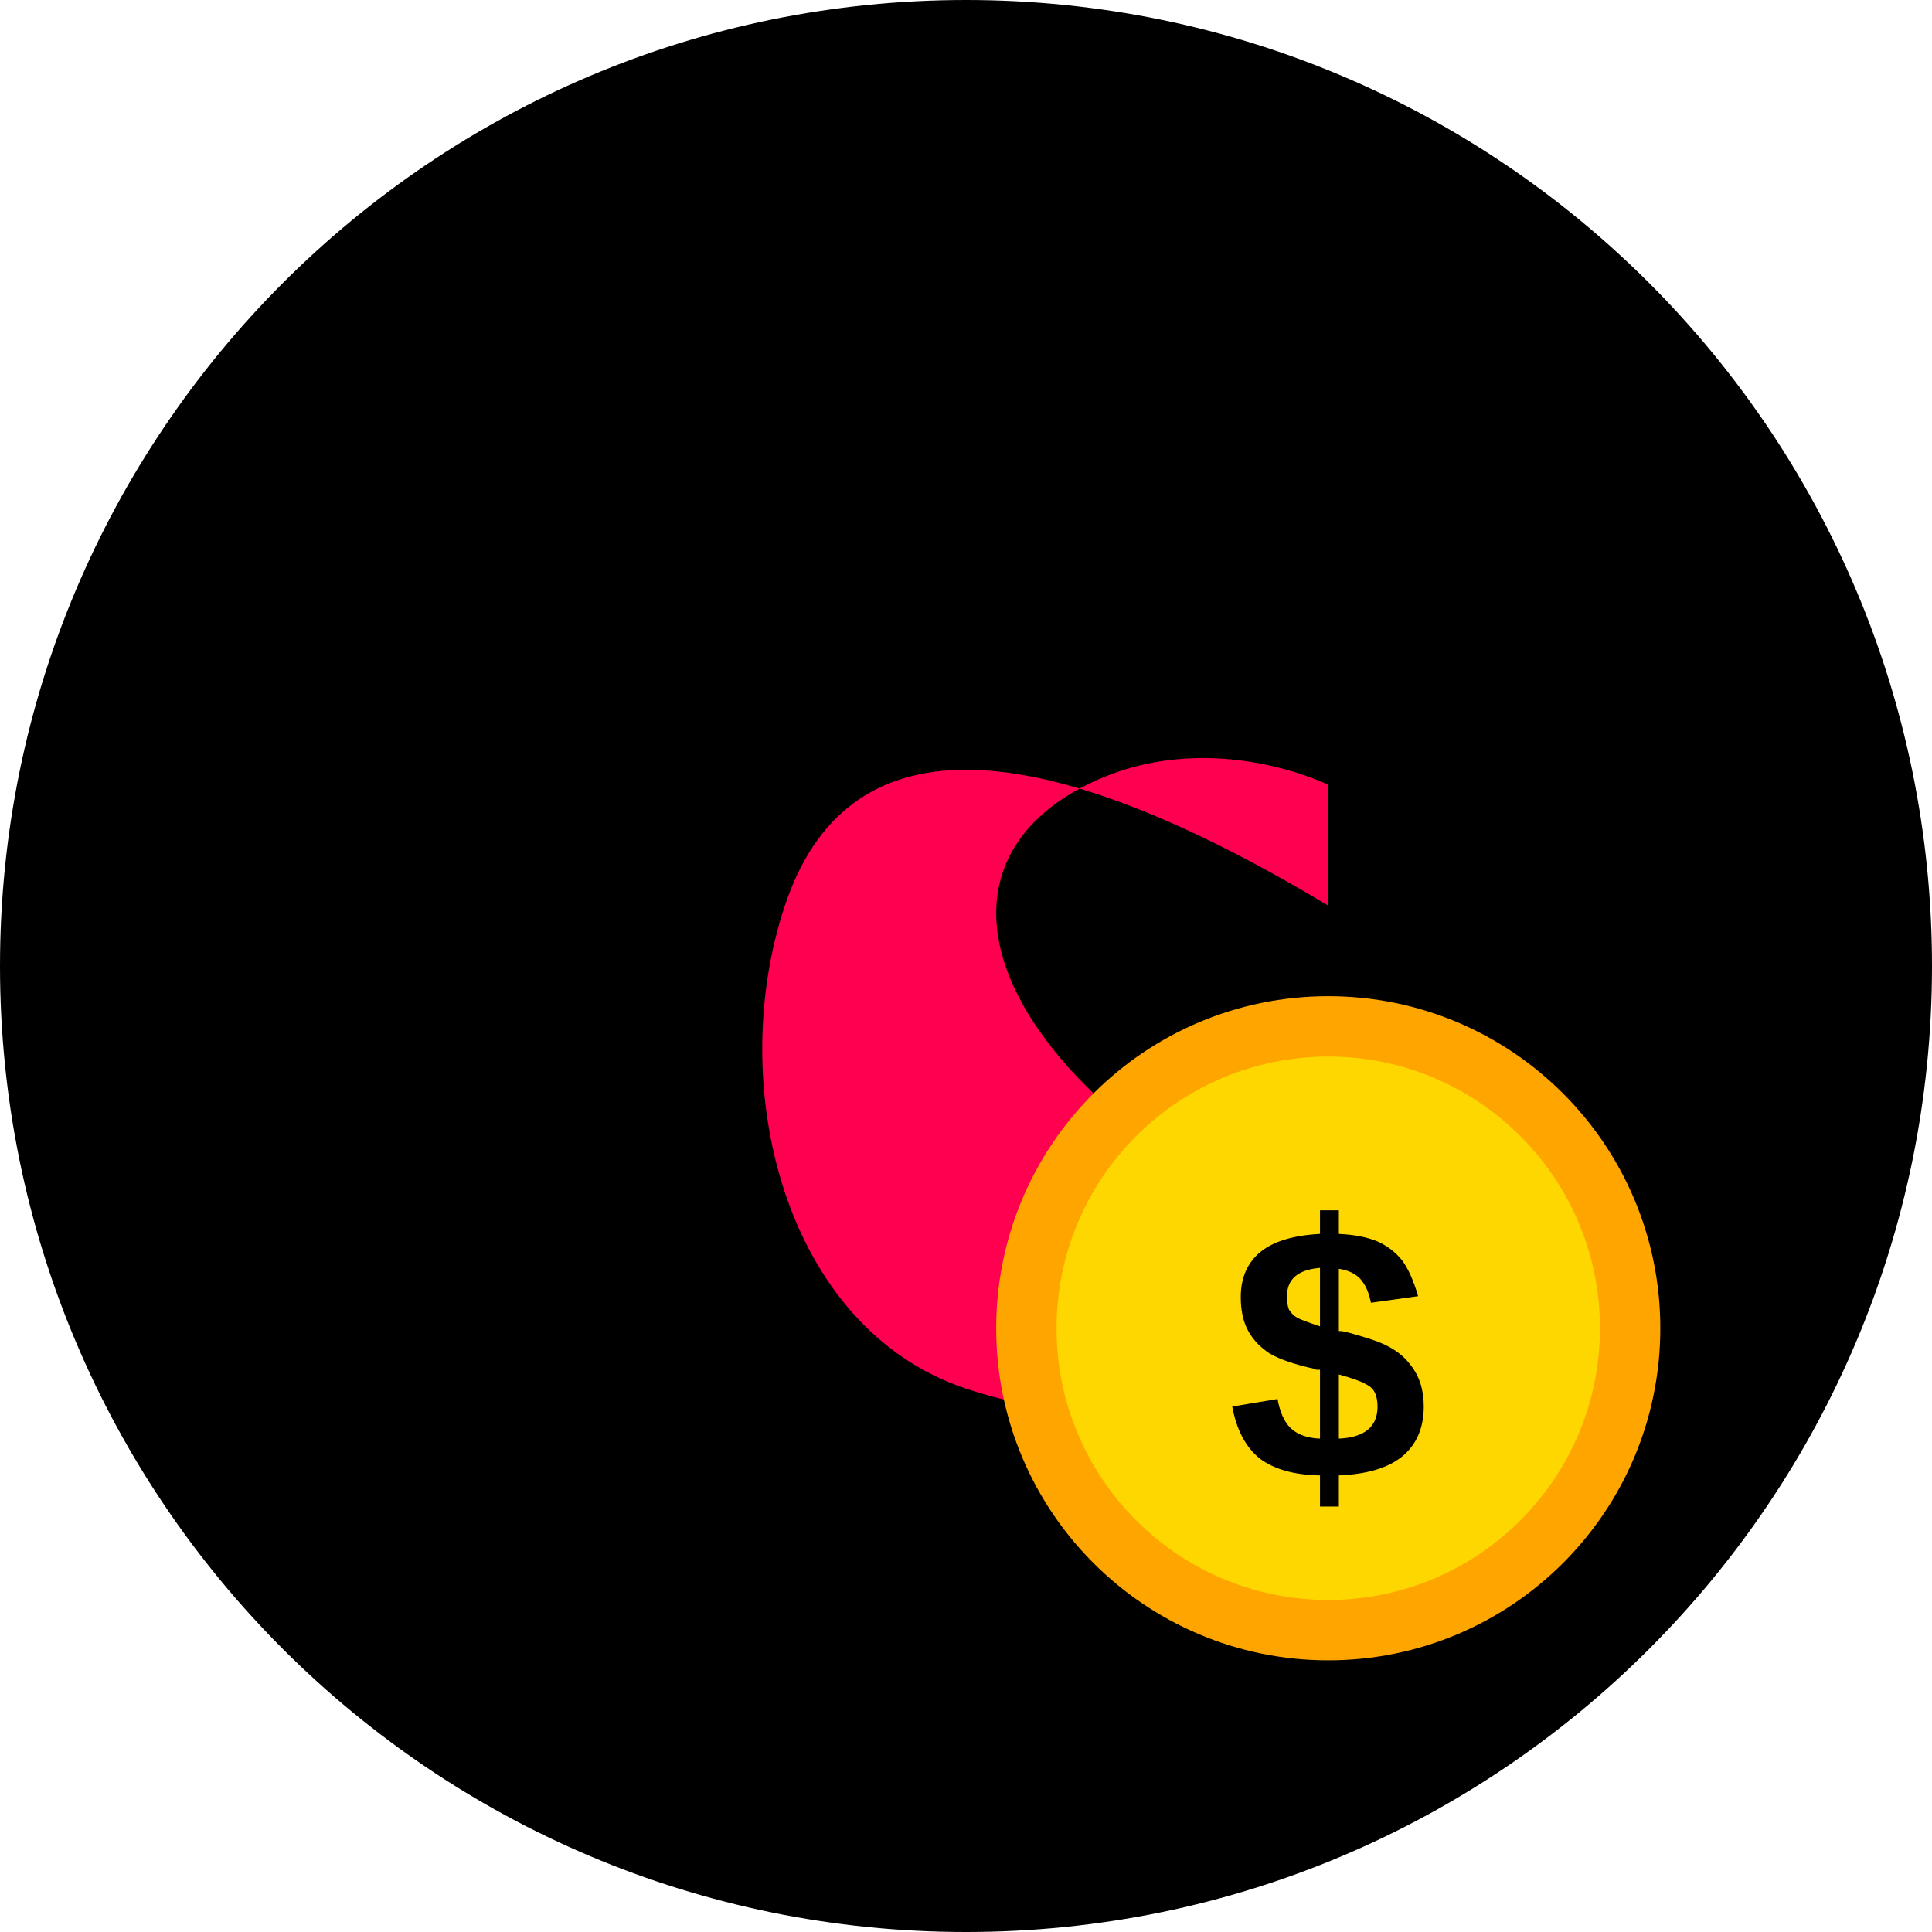
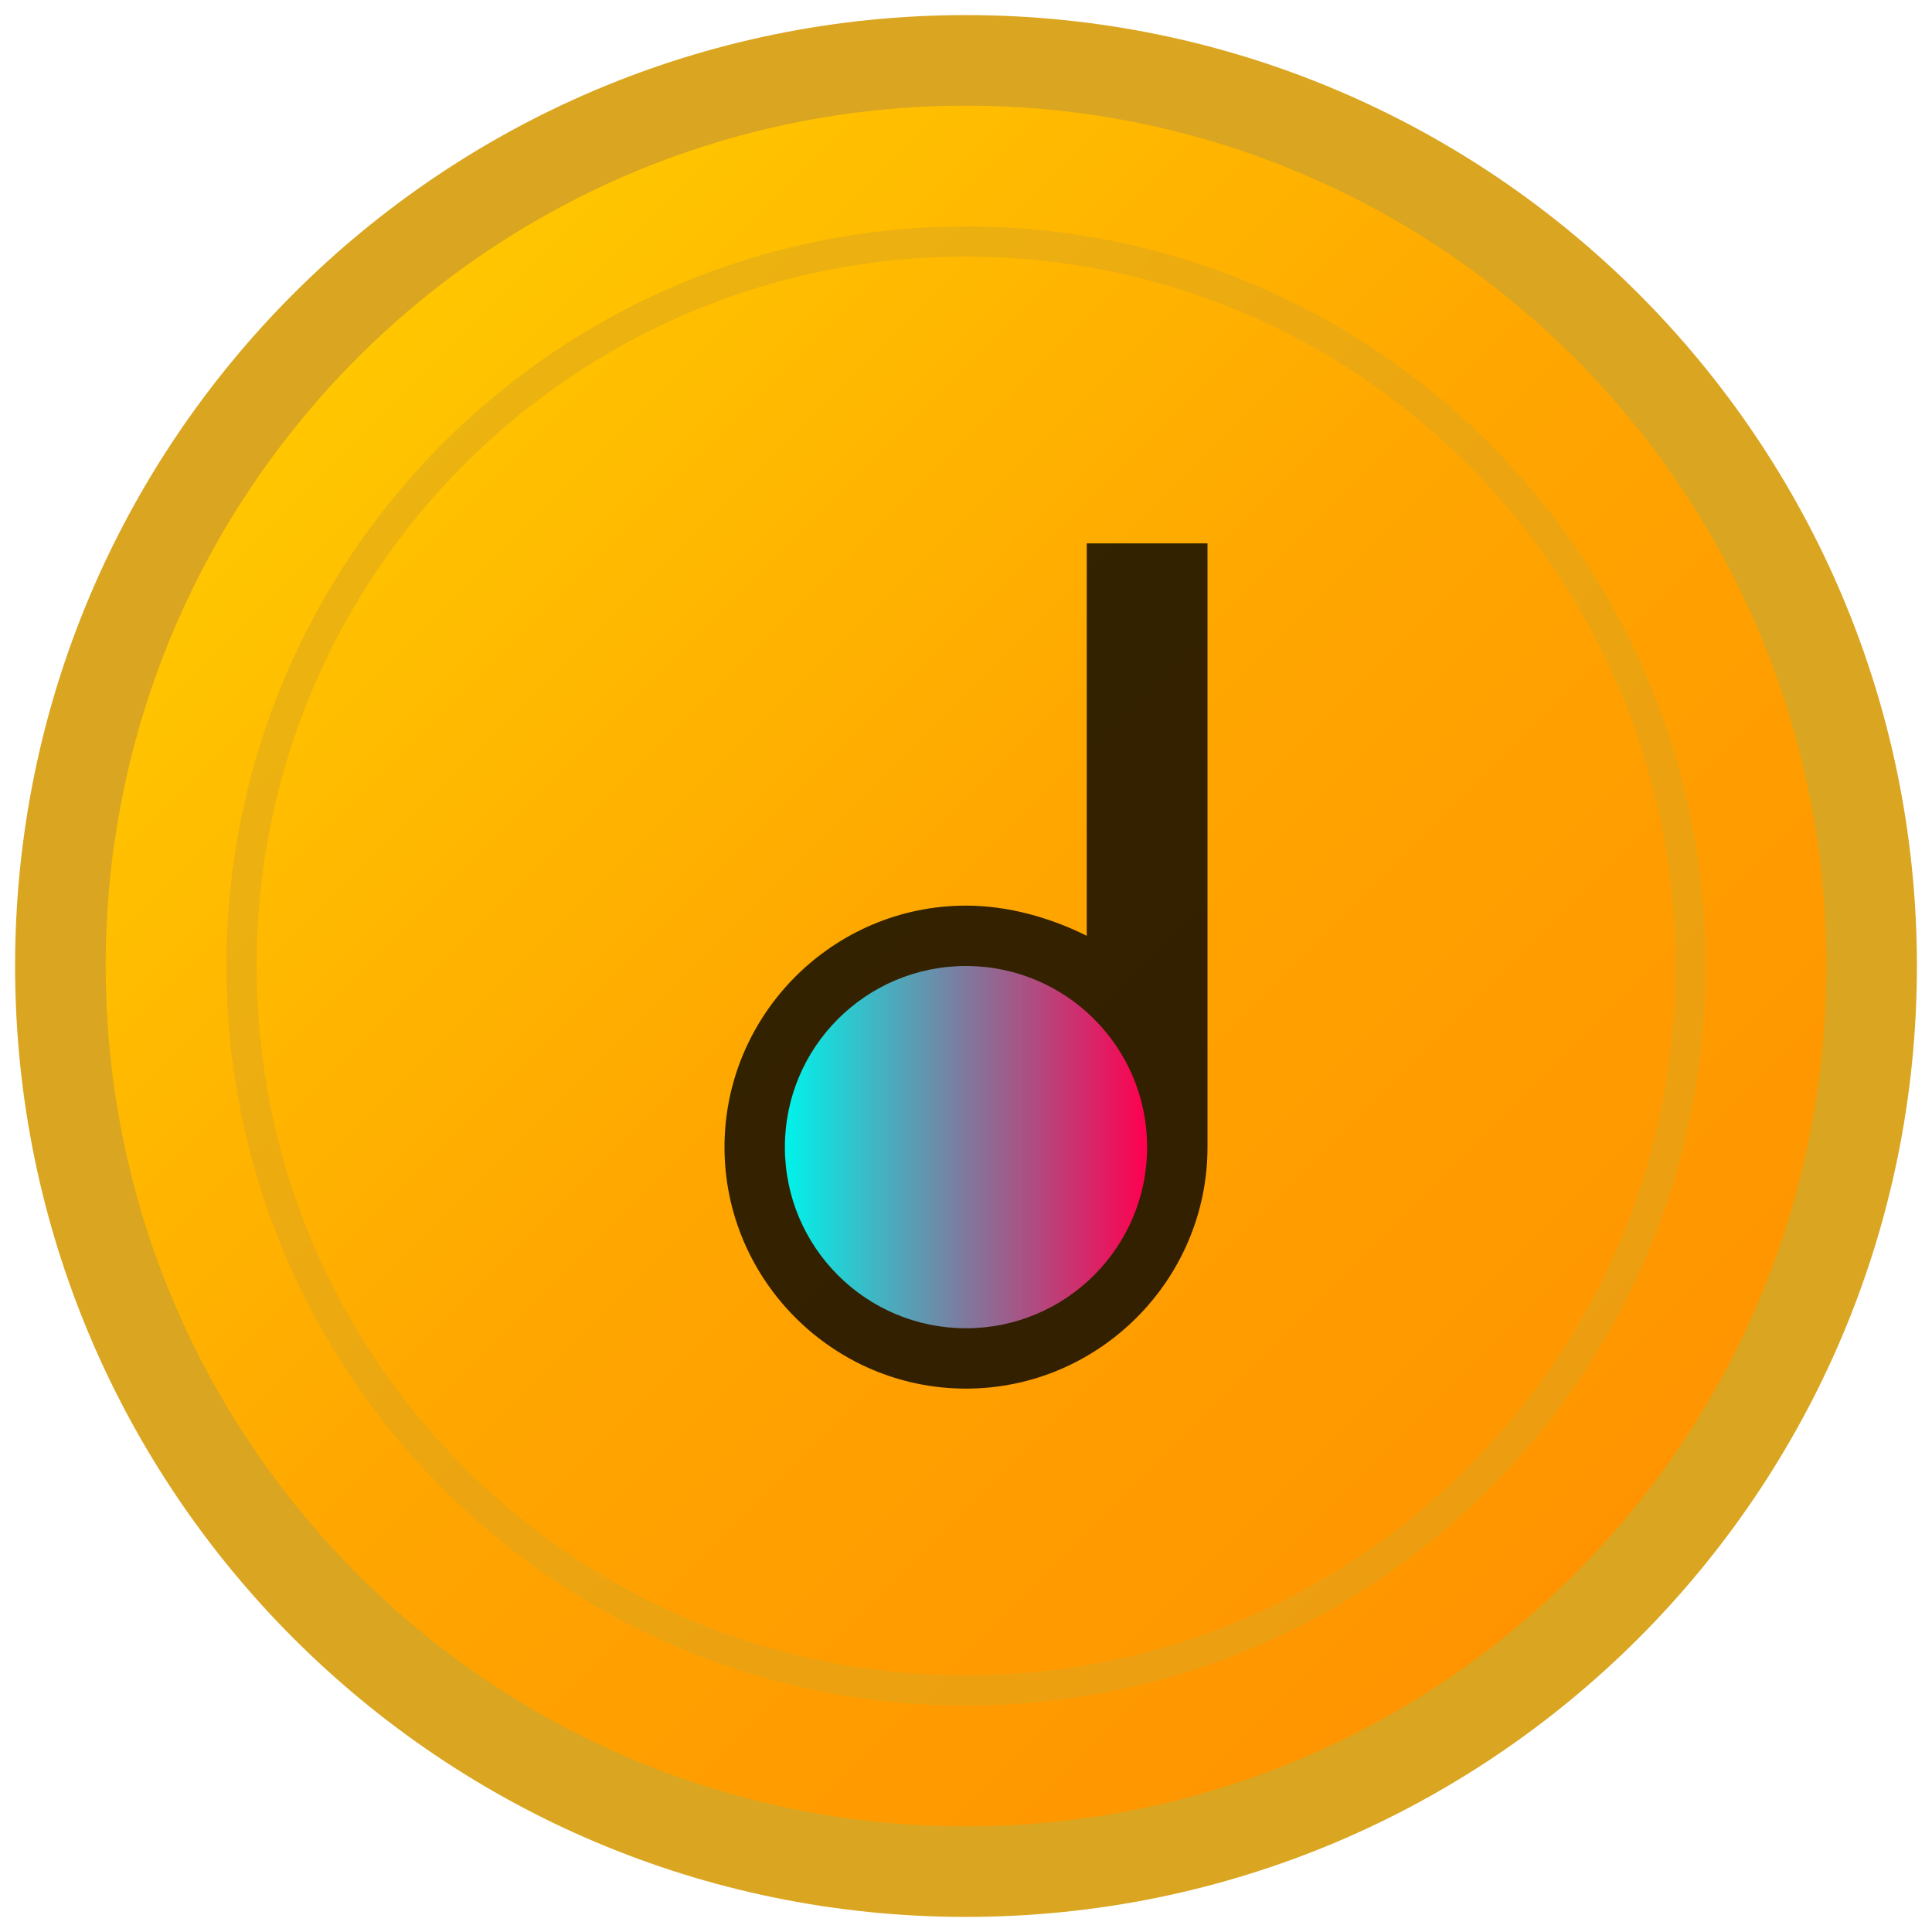
<svg xmlns="http://www.w3.org/2000/svg" viewBox="0 0 32 32" width="32" height="32">
-   <circle cx="16" cy="16" r="16" fill="#000000" />
-   <path d="M22 8v5c0 0-2-1-4 0s-2 3 0 5 4 1 4 0v5c0 0-3 1-6 0s-4-5-3-8 4-3 9 0V8z" fill="#FF0050" />
-   <circle cx="22" cy="22" r="5" fill="#FFD700" stroke="#FFA500" stroke-width="1" />
-   <text x="22" y="24.5" font-family="Arial" font-size="6" font-weight="bold" text-anchor="middle" fill="#000000">$</text>
+   <defs>
+     <linearGradient id="coinGradient" x1="0%" y1="0%" x2="100%" y2="100%">
+       <stop offset="0%" style="stop-color:#FFD700" />
+       <stop offset="50%" style="stop-color:#FFA500" />
+       <stop offset="100%" style="stop-color:#FF8C00" />
+     </linearGradient>
+     <linearGradient id="tiktokGradient" x1="0%" y1="0%" x2="100%" y2="0%">
+       <stop offset="0%" style="stop-color:#00F2EA" />
+       <stop offset="100%" style="stop-color:#FF0050" />
+     </linearGradient>
+   </defs>
+   <circle cx="16" cy="16" r="15" fill="url(#coinGradient)" stroke="#DAA520" stroke-width="1.5" />
+   <circle cx="16" cy="16" r="12" fill="none" stroke="#DAA520" stroke-width="0.5" opacity="0.5" />
+   <path d="M20 9v10c0 2.2-1.8 4-4 4s-4-1.8-4-4 1.8-4 4-4c.7 0 1.4.2 2 .5V9h2z" fill="#000" opacity="0.8" />
+   <circle cx="16" cy="19" r="3" fill="url(#tiktokGradient)" />
</svg>
